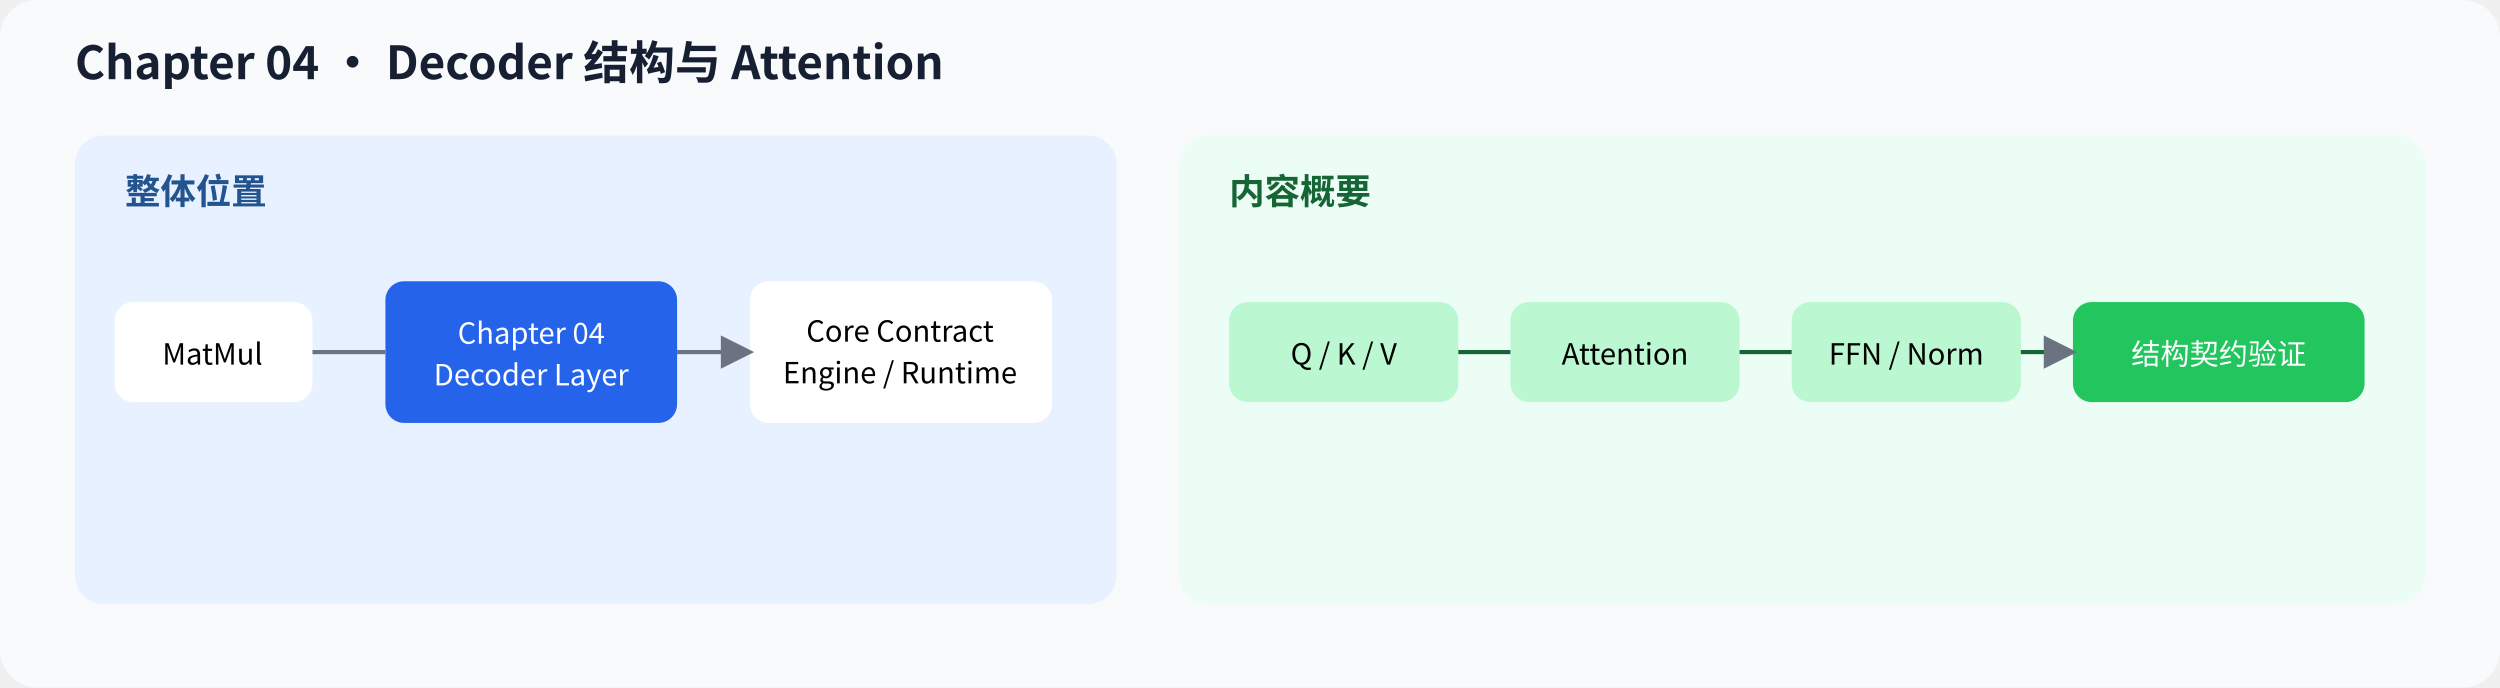
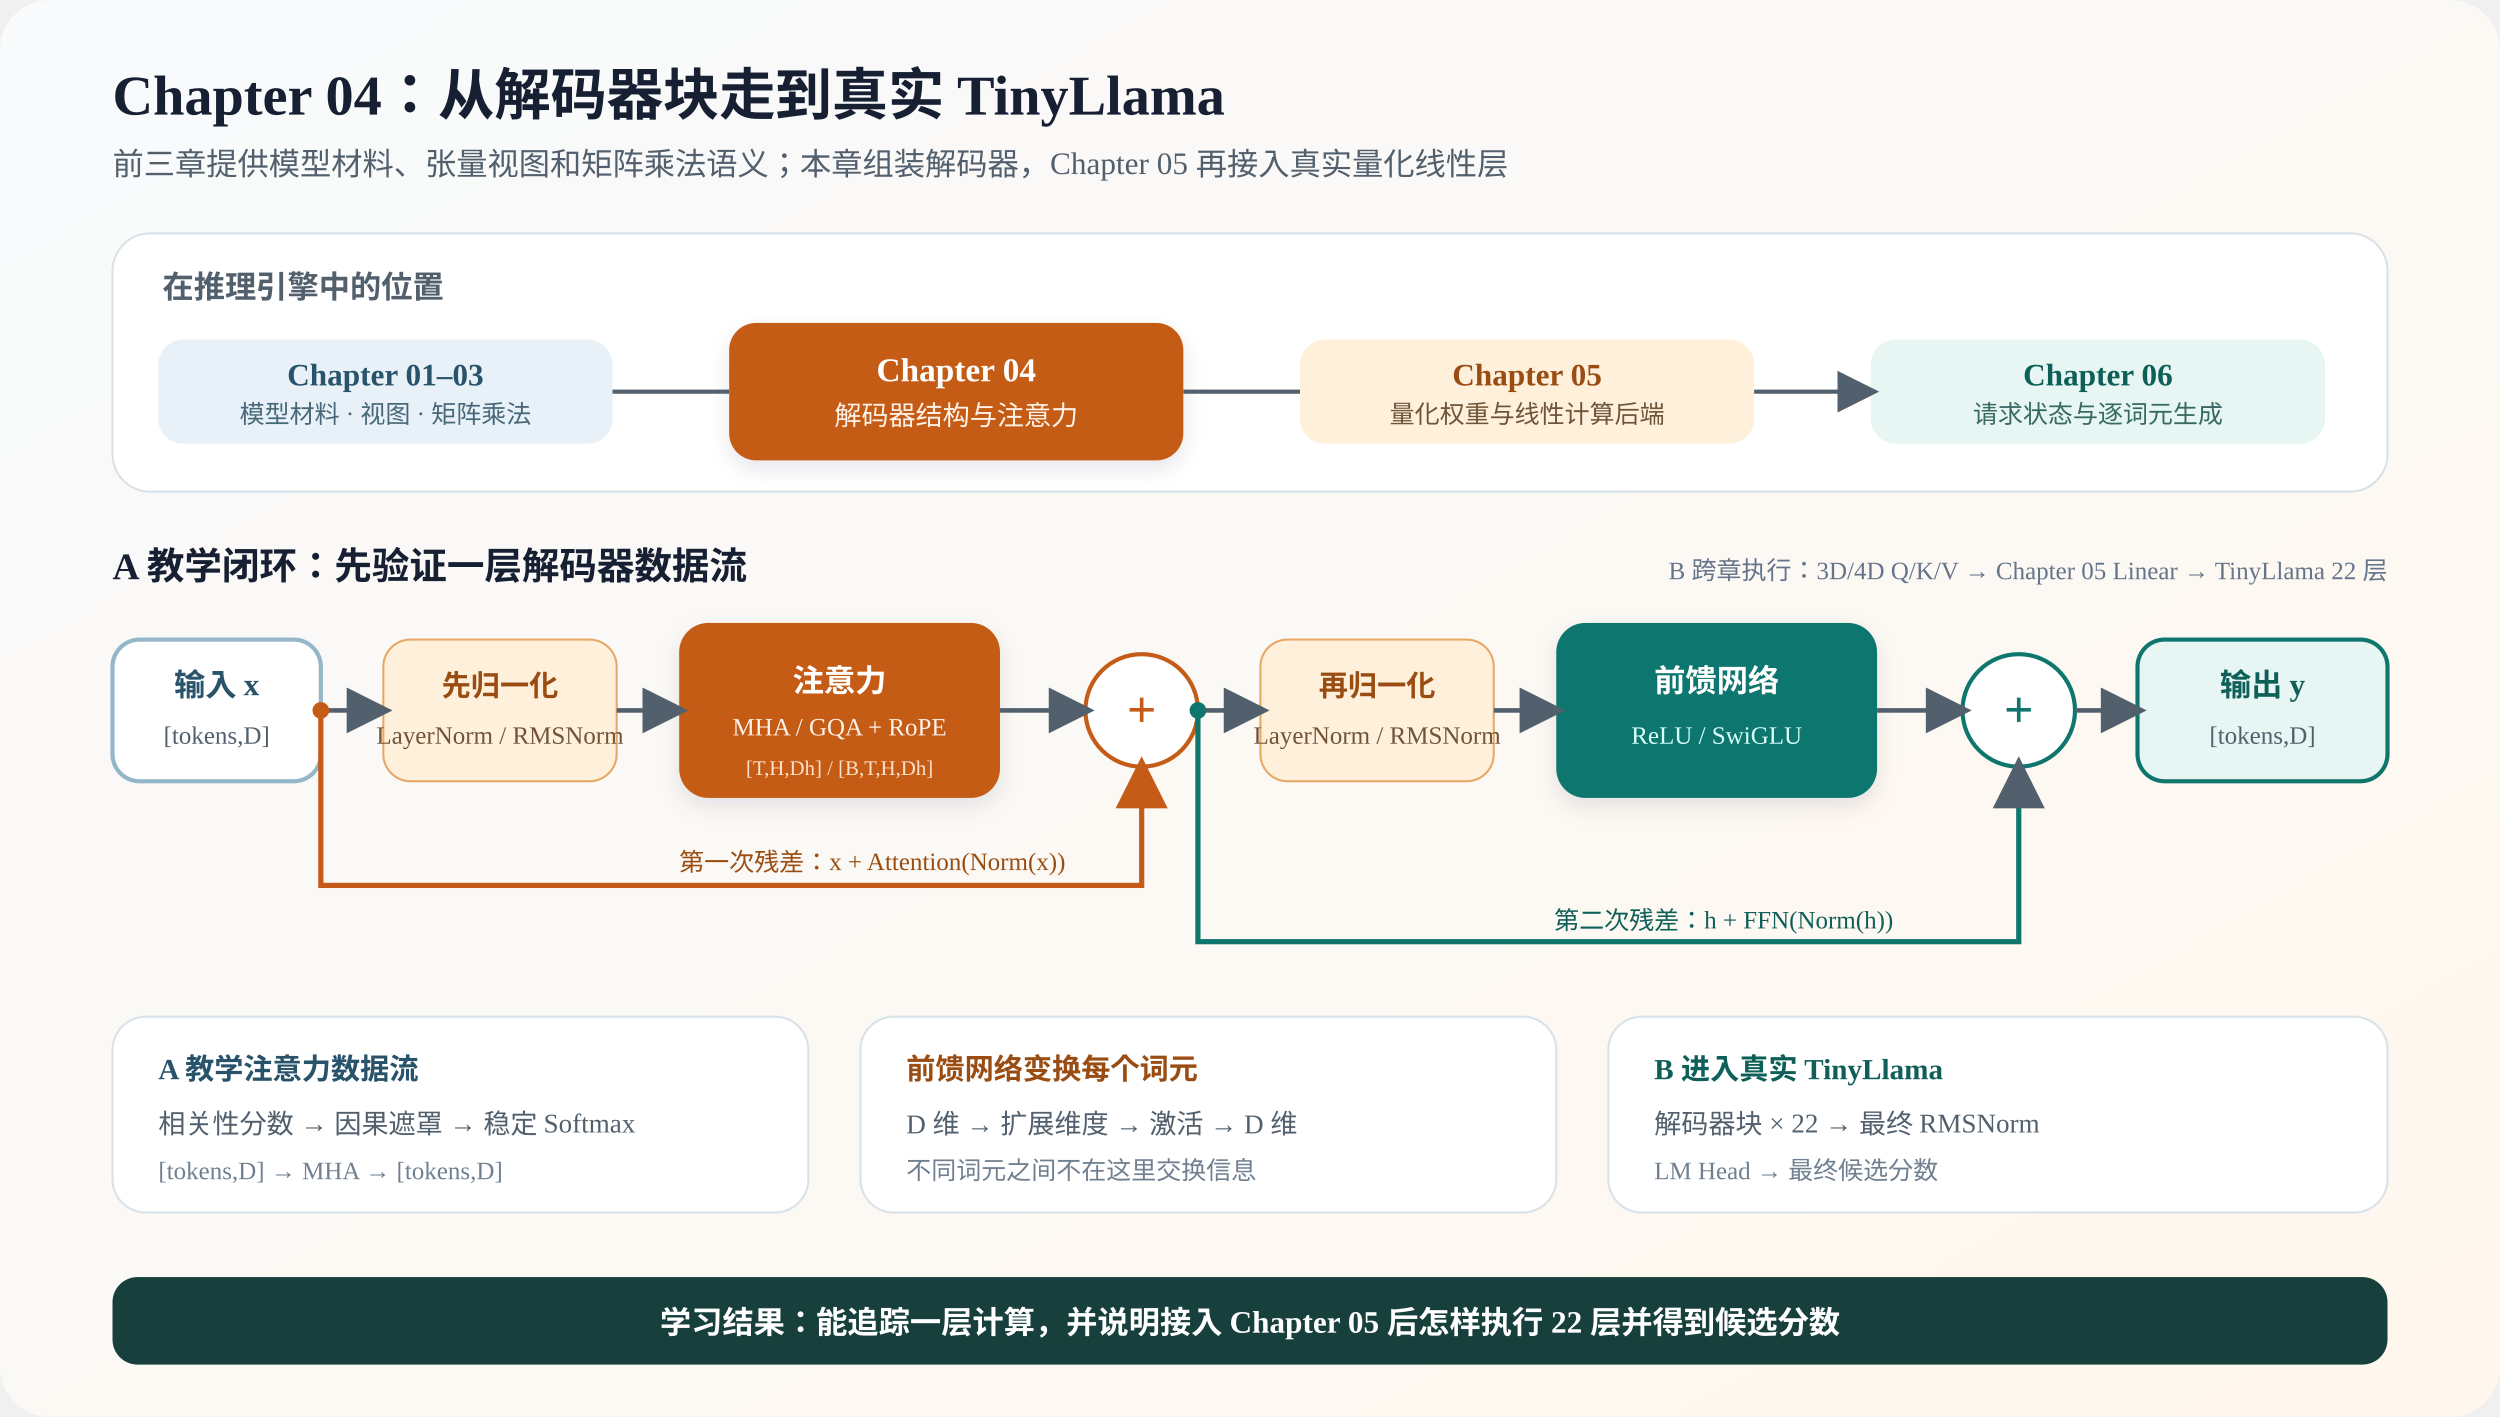
- <svg xmlns="http://www.w3.org/2000/svg" viewBox="0 0 1200 330" role="img" aria-labelledby="title desc">
+ <svg xmlns="http://www.w3.org/2000/svg" viewBox="0 0 1200 680" role="img" aria-labelledby="title desc">
  <defs>
-     <marker id="a" markerWidth="8" markerHeight="8" refX="7" refY="4" orient="auto">
-       <path d="M0 0L8 4L0 8Z" fill="#6b7280" />
+     <style>text { font-family: "Noto Sans CJK SC", "Droid Sans Fallback", sans-serif !important; }</style>
+     <linearGradient id="background" x1="0" y1="0" x2="1" y2="1">
+       <stop offset="0" stop-color="#f8fafc" />
+       <stop offset="1" stop-color="#fff7ed" />
+     </linearGradient>
+     <marker id="arrow" markerWidth="10" markerHeight="10" refX="8" refY="5" orient="auto">
+       <path d="M0,0 L10,5 L0,10 Z" fill="#52606d" />
    </marker>
-     <style>text { font-family: "Noto Sans CJK SC", sans-serif !important; }</style>
+     <marker id="arrow-orange" markerWidth="10" markerHeight="10" refX="8" refY="5" orient="auto">
+       <path d="M0,0 L10,5 L0,10 Z" fill="#c45b16" />
+     </marker>
+     <filter id="shadow" x="-10%" y="-10%" width="120%" height="130%">
+       <feDropShadow dx="0" dy="4" stdDeviation="5" flood-color="#0f172a" flood-opacity="0.10" />
+     </filter>
  </defs>
-   <rect width="1200" height="330" rx="18" fill="#f8fafc" />
-   <text x="36" y="38" font-family="Noto Sans CJK SC" font-size="22" font-weight="700" fill="#172033">Chapter 04 · Decoder 结构与 Attention</text>
-   <rect x="36" y="65" width="500" height="225" rx="14" fill="#e8f1ff" />
-   <text x="60" y="98" font-family="Noto Sans CJK SC" font-size="17" font-weight="700" fill="#24548f">整体位置</text>
-   <g font-family="Noto Sans CJK SC" font-size="14" text-anchor="middle">
-     <rect x="55" y="145" width="95" height="48" rx="9" fill="#fff" />
-     <text x="102" y="175">MatMul</text>
-     <rect x="185" y="135" width="140" height="68" rx="9" fill="#2563eb" />
-     <text x="255" y="165" fill="#fff">Chapter 04</text>
-     <text x="255" y="185" fill="#fff">Decoder Layer</text>
-     <rect x="360" y="135" width="145" height="68" rx="9" fill="#fff" />
-     <text x="432" y="164">Core Contract</text>
-     <text x="432" y="184">Engine / Runtime</text>
+   <rect width="1200" height="680" rx="24" fill="url(#background)" />
+   <text x="54" y="55" font-size="27" font-weight="700" fill="#172033">Chapter 04：从解码器块走到真实 TinyLlama</text>
+   <text x="54" y="84" font-size="15" fill="#52606d">前三章提供模型材料、张量视图和矩阵乘法语义；本章组装解码器，Chapter 05 再接入真实量化线性层</text>
+   <rect x="54" y="112" width="1092" height="124" rx="18" fill="#ffffff" stroke="#d8e2e8" />
+   <text x="78" y="143" font-size="15" font-weight="700" fill="#52606d">在推理引擎中的位置</text>
+   <g text-anchor="middle">
+     <rect x="76" y="163" width="218" height="50" rx="12" fill="#e8f1f7" />
+     <text x="185" y="185" font-size="15" font-weight="700" fill="#28536b">Chapter 01–03</text>
+     <text x="185" y="203" font-size="12" fill="#476878">模型材料 · 视图 · 矩阵乘法</text>
+     <rect x="350" y="155" width="218" height="66" rx="13" fill="#c45b16" filter="url(#shadow)" />
+     <text x="459" y="183" font-size="16" font-weight="700" fill="#ffffff">Chapter 04</text>
+     <text x="459" y="204" font-size="13" fill="#fff2e8">解码器结构与注意力</text>
+     <rect x="624" y="163" width="218" height="50" rx="12" fill="#fff0dc" />
+     <text x="733" y="185" font-size="15" font-weight="700" fill="#9a4d13">Chapter 05</text>
+     <text x="733" y="203" font-size="12" fill="#6f5438">量化权重与线性计算后端</text>
+     <rect x="898" y="163" width="218" height="50" rx="12" fill="#e7f6f3" />
+     <text x="1007" y="185" font-size="15" font-weight="700" fill="#0f5f59">Chapter 06</text>
+     <text x="1007" y="203" font-size="12" fill="#376963">请求状态与逐词元生成</text>
  </g>
-   <path d="M150 169H185M325 169H360" stroke="#6b7280" stroke-width="2" marker-end="url(#a)" />
-   <rect x="566" y="65" width="598" height="225" rx="14" fill="#ecfdf5" />
-   <text x="590" y="98" font-family="Noto Sans CJK SC" font-size="17" font-weight="700" fill="#166534">内容概要</text>
-   <g font-family="Noto Sans CJK SC" font-size="14" text-anchor="middle">
-     <rect x="590" y="145" width="110" height="48" rx="9" fill="#bbf7d0" />
-     <text x="645" y="175">Q / K / V</text>
-     <rect x="725" y="145" width="110" height="48" rx="9" fill="#bbf7d0" />
-     <text x="780" y="175">Attention</text>
-     <rect x="860" y="145" width="110" height="48" rx="9" fill="#bbf7d0" />
-     <text x="915" y="175">FFN / Norm</text>
-     <rect x="995" y="145" width="140" height="48" rx="9" fill="#22c55e" />
-     <text x="1065" y="175" fill="#fff">结构契约验证</text>
+   <path d="M294 188H350M568 188H624M842 188H898" fill="none" stroke="#52606d" stroke-width="2" marker-end="url(#arrow)" />
+   <text x="54" y="278" font-size="18" font-weight="700" fill="#172033">A 教学闭环：先验证一层解码器数据流</text>
+   <text x="1146" y="278" font-size="12" text-anchor="end" fill="#64748b">B 跨章执行：3D/4D Q/K/V → Chapter 05 Linear → TinyLlama 22 层</text>
+   <g text-anchor="middle">
+     <rect x="54" y="307" width="100" height="68" rx="13" fill="#ffffff" stroke="#93b6c8" stroke-width="2" />
+     <text x="104" y="334" font-size="15" font-weight="700" fill="#28536b">输入 x</text>
+     <text x="104" y="357" font-size="12" fill="#52606d">[tokens,D]</text>
+     <rect x="184" y="307" width="112" height="68" rx="13" fill="#fff0dc" stroke="#e8a765" />
+     <text x="240" y="334" font-size="14" font-weight="700" fill="#9a4d13">先归一化</text>
+     <text x="240" y="357" font-size="12" fill="#6f5438">LayerNorm / RMSNorm</text>
+     <rect x="326" y="299" width="154" height="84" rx="14" fill="#c45b16" filter="url(#shadow)" />
+     <text x="403" y="332" font-size="15" font-weight="700" fill="#ffffff">注意力</text>
+     <text x="403" y="353" font-size="12" fill="#fff2e8">MHA / GQA + RoPE</text>
+     <text x="403" y="372" font-size="10" fill="#ffe0ca">[T,H,Dh] / [B,T,H,Dh]</text>
+     <circle cx="548" cy="341" r="27" fill="#ffffff" stroke="#c45b16" stroke-width="2" />
+     <text x="548" y="349" font-size="25" font-weight="700" fill="#c45b16">+</text>
+     <rect x="605" y="307" width="112" height="68" rx="13" fill="#fff0dc" stroke="#e8a765" />
+     <text x="661" y="334" font-size="14" font-weight="700" fill="#9a4d13">再归一化</text>
+     <text x="661" y="357" font-size="12" fill="#6f5438">LayerNorm / RMSNorm</text>
+     <rect x="747" y="299" width="154" height="84" rx="14" fill="#0f766e" filter="url(#shadow)" />
+     <text x="824" y="332" font-size="15" font-weight="700" fill="#ffffff">前馈网络</text>
+     <text x="824" y="357" font-size="12" fill="#d9fffa">ReLU / SwiGLU</text>
+     <circle cx="969" cy="341" r="27" fill="#ffffff" stroke="#0f766e" stroke-width="2" />
+     <text x="969" y="349" font-size="25" font-weight="700" fill="#0f766e">+</text>
+     <rect x="1026" y="307" width="120" height="68" rx="13" fill="#e7f6f3" stroke="#0f766e" stroke-width="2" />
+     <text x="1086" y="334" font-size="15" font-weight="700" fill="#0f5f59">输出 y</text>
+     <text x="1086" y="357" font-size="12" fill="#52606d">[tokens,D]</text>
  </g>
-   <path d="M700 169H725M835 169H860M970 169H995" stroke="#166534" stroke-width="2" marker-end="url(#a)" />
+   <g fill="none" stroke="#52606d" stroke-width="2.2" marker-end="url(#arrow)">
+     <path d="M154 341 H184" />
+     <path d="M296 341 H326" />
+     <path d="M480 341 H521" />
+     <path d="M575 341 H605" />
+     <path d="M717 341 H747" />
+     <path d="M901 341 H942" />
+     <path d="M996 341 H1026" />
+   </g>
+   <path d="M154 341 V425 H548 V368" fill="none" stroke="#c45b16" stroke-width="2.5" marker-end="url(#arrow-orange)" />
+   <path d="M575 341 V452 H969 V368" fill="none" stroke="#0f766e" stroke-width="2.5" marker-end="url(#arrow)" />
+   <circle cx="154" cy="341" r="4" fill="#c45b16" />
+   <circle cx="575" cy="341" r="4" fill="#0f766e" />
+   <text x="326" y="418" font-size="12" fill="#9a4d13">第一次残差：x + Attention(Norm(x))</text>
+   <text x="746" y="446" font-size="12" fill="#0f5f59">第二次残差：h + FFN(Norm(h))</text>
+   <g>
+     <rect x="54" y="488" width="334" height="94" rx="16" fill="#ffffff" stroke="#d8e2e8" />
+     <text x="76" y="518" font-size="14" font-weight="700" fill="#28536b">A 教学注意力数据流</text>
+     <text x="76" y="544" font-size="13" fill="#52606d">相关性分数 → 因果遮罩 → 稳定 Softmax</text>
+     <text x="76" y="566" font-size="12" fill="#708090">[tokens,D] → MHA → [tokens,D]</text>
+     <rect x="413" y="488" width="334" height="94" rx="16" fill="#ffffff" stroke="#d8e2e8" />
+     <text x="435" y="518" font-size="14" font-weight="700" fill="#9a4d13">前馈网络变换每个词元</text>
+     <text x="435" y="544" font-size="13" fill="#52606d">D 维 → 扩展维度 → 激活 → D 维</text>
+     <text x="435" y="566" font-size="12" fill="#708090">不同词元之间不在这里交换信息</text>
+     <rect x="772" y="488" width="374" height="94" rx="16" fill="#ffffff" stroke="#d8e2e8" />
+     <text x="794" y="518" font-size="14" font-weight="700" fill="#0f5f59">B 进入真实 TinyLlama</text>
+     <text x="794" y="544" font-size="13" fill="#52606d">解码器块 × 22 → 最终 RMSNorm</text>
+     <text x="794" y="566" font-size="12" fill="#708090">LM Head → 最终候选分数</text>
+   </g>
+   <rect x="54" y="613" width="1092" height="42" rx="12" fill="#173f3c" />
+   <text x="600" y="640" font-size="15" font-weight="700" text-anchor="middle" fill="#ffffff">学习结果：能追踪一层计算，并说明接入 Chapter 05 后怎样执行 22 层并得到候选分数</text>
</svg>
